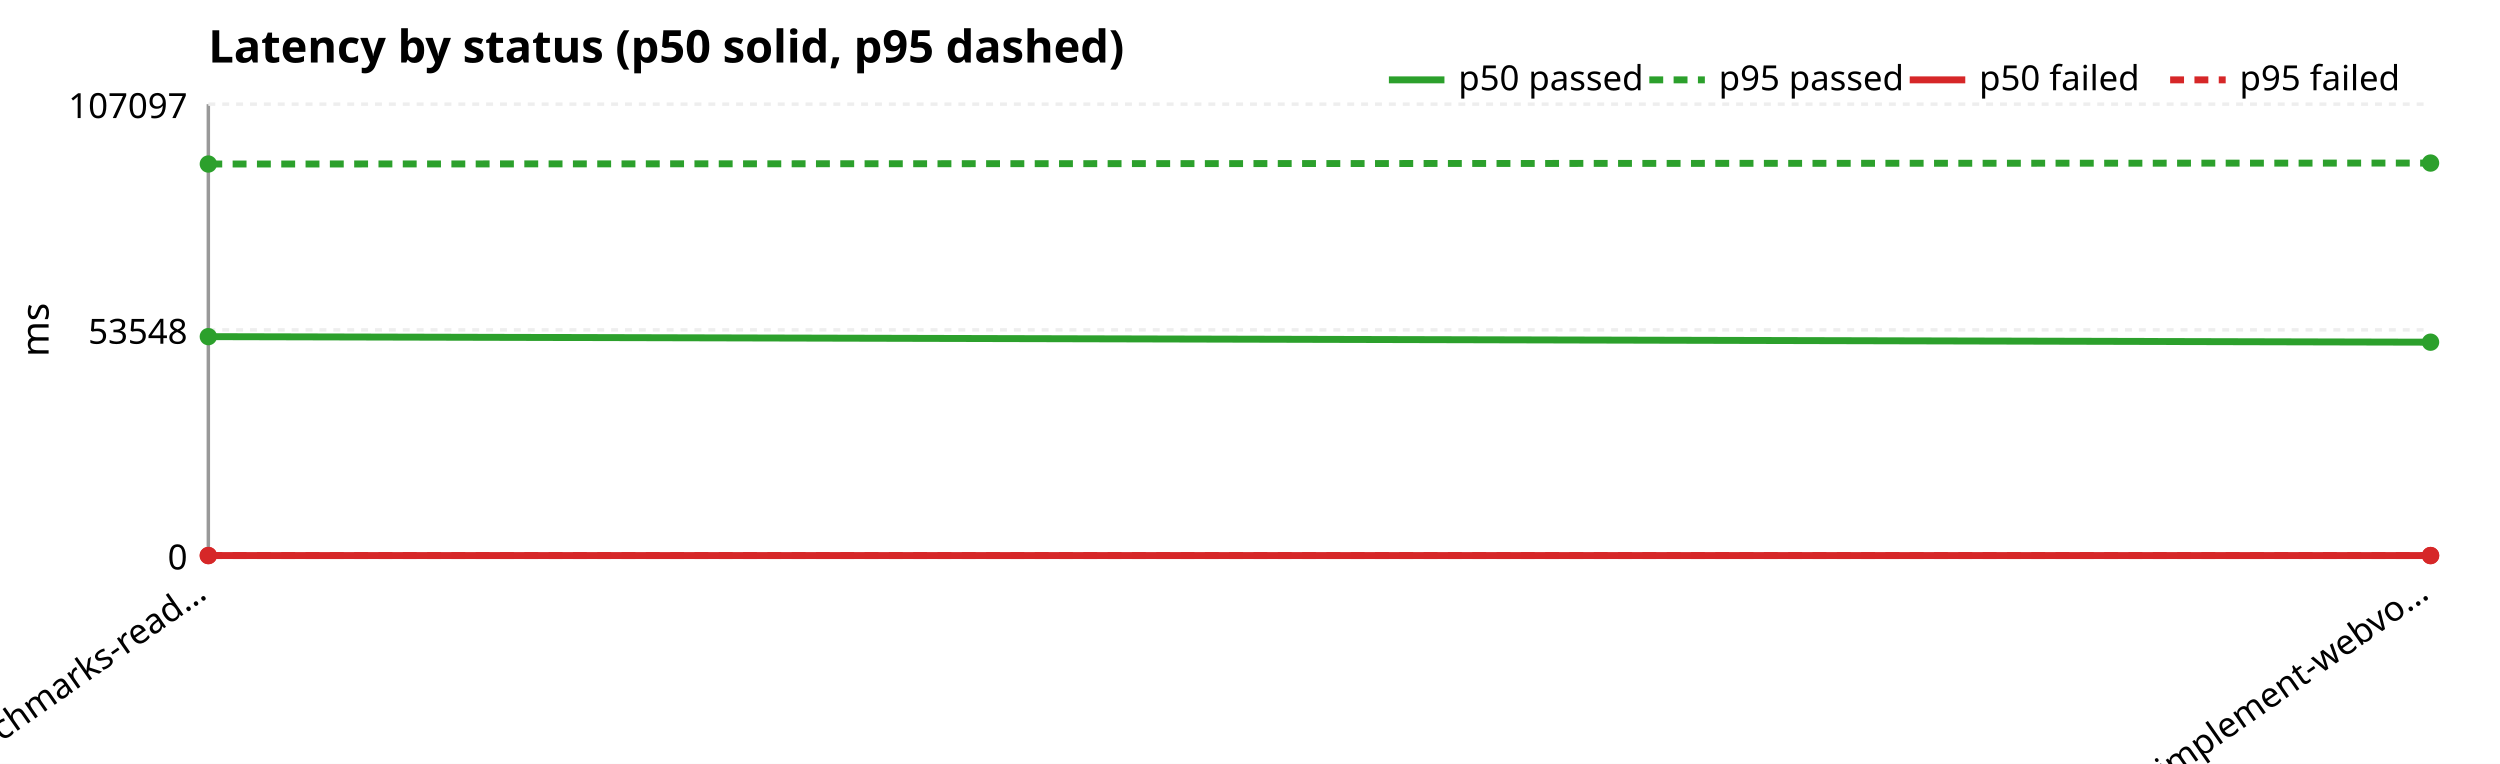
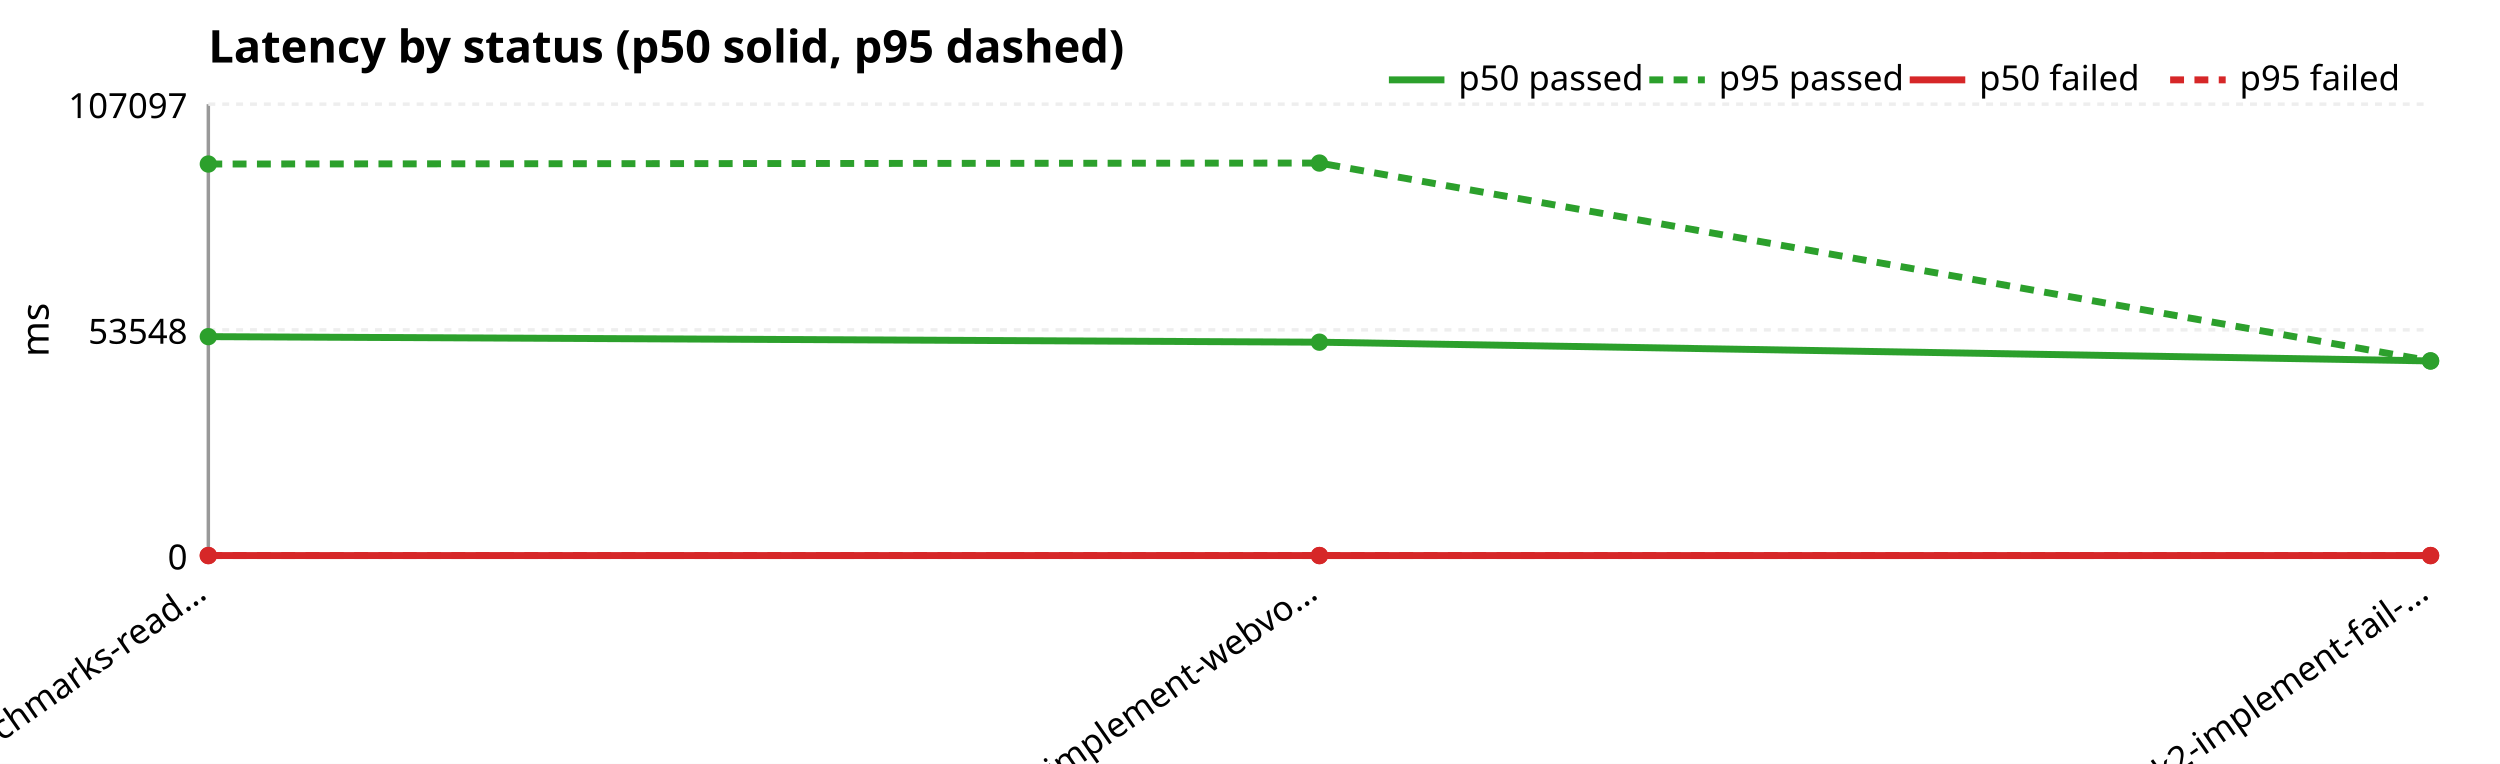
<svg xmlns="http://www.w3.org/2000/svg" viewBox="0 0 720 220" width="720" height="220" font-family="sans-serif">
  <rect width="100%" height="100%" fill="#fff" />
  <text x="60" y="18" font-size="13" font-weight="600">Latency by status (p50 solid, p95 dashed)</text>
  <line x1="60" y1="30" x2="60" y2="160" stroke="#999" />
  <line x1="60" y1="160" x2="700" y2="160" stroke="#999" />
  <text x="54" y="164.0" font-size="10" text-anchor="end" fill="#000">0</text>
  <text x="54" y="99.0" font-size="10" text-anchor="end" fill="#000">53548</text>
  <line x1="60" y1="95.0" x2="700" y2="95.0" stroke="#eee" stroke-dasharray="2,2" />
  <text x="54" y="34.0" font-size="10" text-anchor="end" fill="#000">107097</text>
  <line x1="60" y1="30.0" x2="700" y2="30.0" stroke="#eee" stroke-dasharray="2,2" />
  <text x="14" y="95.0" font-size="11" fill="#000" transform="rotate(-90 14 95.0)" text-anchor="middle">ms</text>
-   <polyline points="60.00,96.95 700.00,98.55" fill="none" stroke="#2ca02c" stroke-width="2" />
+   <polyline points="60.00,96.95 380.00,98.55 700.00,103.95" fill="none" stroke="#2ca02c" stroke-width="2" />
  <circle cx="60.00" cy="96.95" r="2.5" fill="#2ca02c" />
-   <circle cx="700.00" cy="98.55" r="2.5" fill="#2ca02c" />
-   <polyline points="60.00,47.24 700.00,46.96" fill="none" stroke="#2ca02c" stroke-width="2" stroke-dasharray="4,3" />
+   <circle cx="380.00" cy="98.55" r="2.5" fill="#2ca02c" />
+   <circle cx="700.00" cy="103.95" r="2.5" fill="#2ca02c" />
+   <polyline points="60.00,47.24 380.00,46.96 700.00,103.95" fill="none" stroke="#2ca02c" stroke-width="2" stroke-dasharray="4,3" />
  <circle cx="60.00" cy="47.24" r="2.5" fill="#2ca02c" />
-   <circle cx="700.00" cy="46.96" r="2.5" fill="#2ca02c" />
-   <polyline points="60.00,160.00 700.00,160.00" fill="none" stroke="#d62728" stroke-width="2" />
+   <circle cx="380.00" cy="46.96" r="2.5" fill="#2ca02c" />
+   <circle cx="700.00" cy="103.95" r="2.5" fill="#2ca02c" />
+   <polyline points="60.00,160.00 380.00,160.00 700.00,160.00" fill="none" stroke="#d62728" stroke-width="2" />
  <circle cx="60.00" cy="160.00" r="2.5" fill="#d62728" />
+   <circle cx="380.00" cy="160.00" r="2.5" fill="#d62728" />
  <circle cx="700.00" cy="160.00" r="2.5" fill="#d62728" />
-   <polyline points="60.00,160.00 700.00,160.00" fill="none" stroke="#d62728" stroke-width="2" stroke-dasharray="4,3" />
+   <polyline points="60.00,160.00 380.00,160.00 700.00,160.00" fill="none" stroke="#d62728" stroke-width="2" stroke-dasharray="4,3" />
  <circle cx="60.00" cy="160.00" r="2.5" fill="#d62728" />
+   <circle cx="380.00" cy="160.00" r="2.5" fill="#d62728" />
  <circle cx="700.00" cy="160.00" r="2.5" fill="#d62728" />
  <line x1="400" y1="23" x2="416" y2="23" stroke="#2ca02c" stroke-width="2" />
  <text x="420" y="26" font-size="10" fill="#000">p50 passed</text>
  <line x1="475" y1="23" x2="491" y2="23" stroke="#2ca02c" stroke-width="2" stroke-dasharray="4,3" />
  <text x="495" y="26" font-size="10" fill="#000">p95 passed</text>
  <line x1="550" y1="23" x2="566" y2="23" stroke="#d62728" stroke-width="2" />
  <text x="570" y="26" font-size="10" fill="#000">p50 failed</text>
  <line x1="625" y1="23" x2="641" y2="23" stroke="#d62728" stroke-width="2" stroke-dasharray="4,3" />
  <text x="645" y="26" font-size="10" fill="#000">p95 failed</text>
  <text x="60.00" y="172" font-size="10" fill="#000" text-anchor="end" transform="rotate(-35 60.00 172)">task2-benchmarks-read…</text>
-   <text x="700.00" y="172" font-size="10" fill="#000" text-anchor="end" transform="rotate(-35 700.00 172)">task2-implement-webvo…</text>
+   <text x="380.00" y="172" font-size="10" fill="#000" text-anchor="end" transform="rotate(-35 380.00 172)">task2-implement-webvo…</text>
+   <text x="700.00" y="172" font-size="10" fill="#000" text-anchor="end" transform="rotate(-35 700.00 172)">task2-implement-fail-…</text>
</svg>
